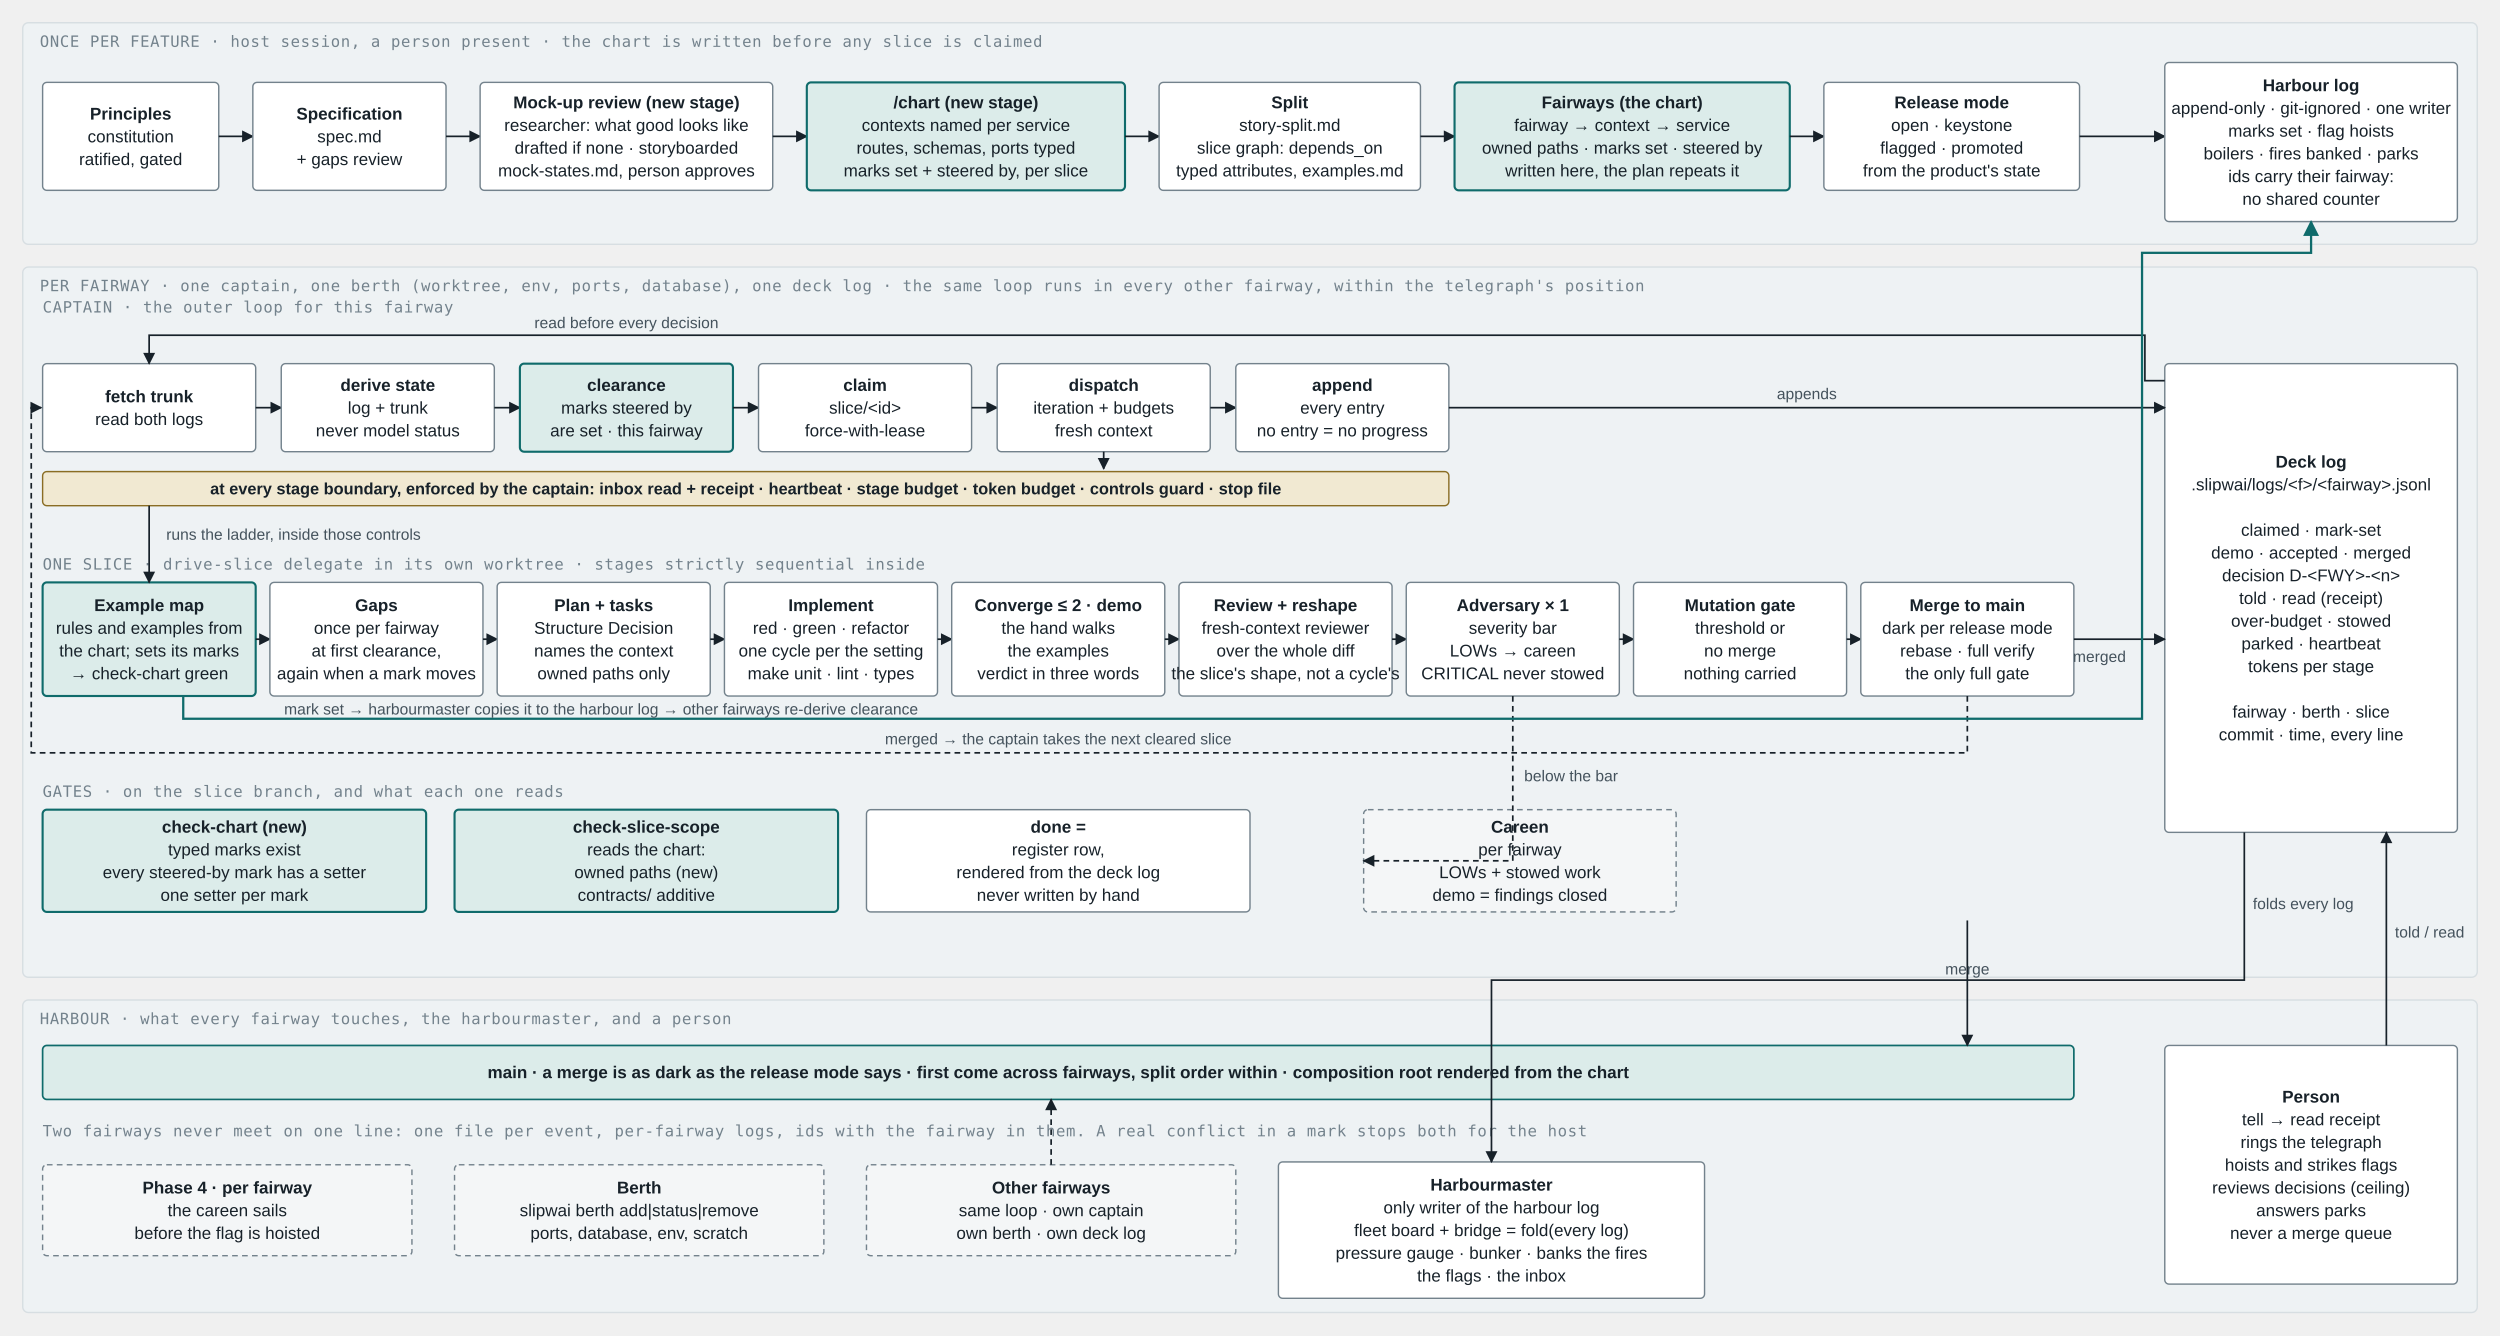
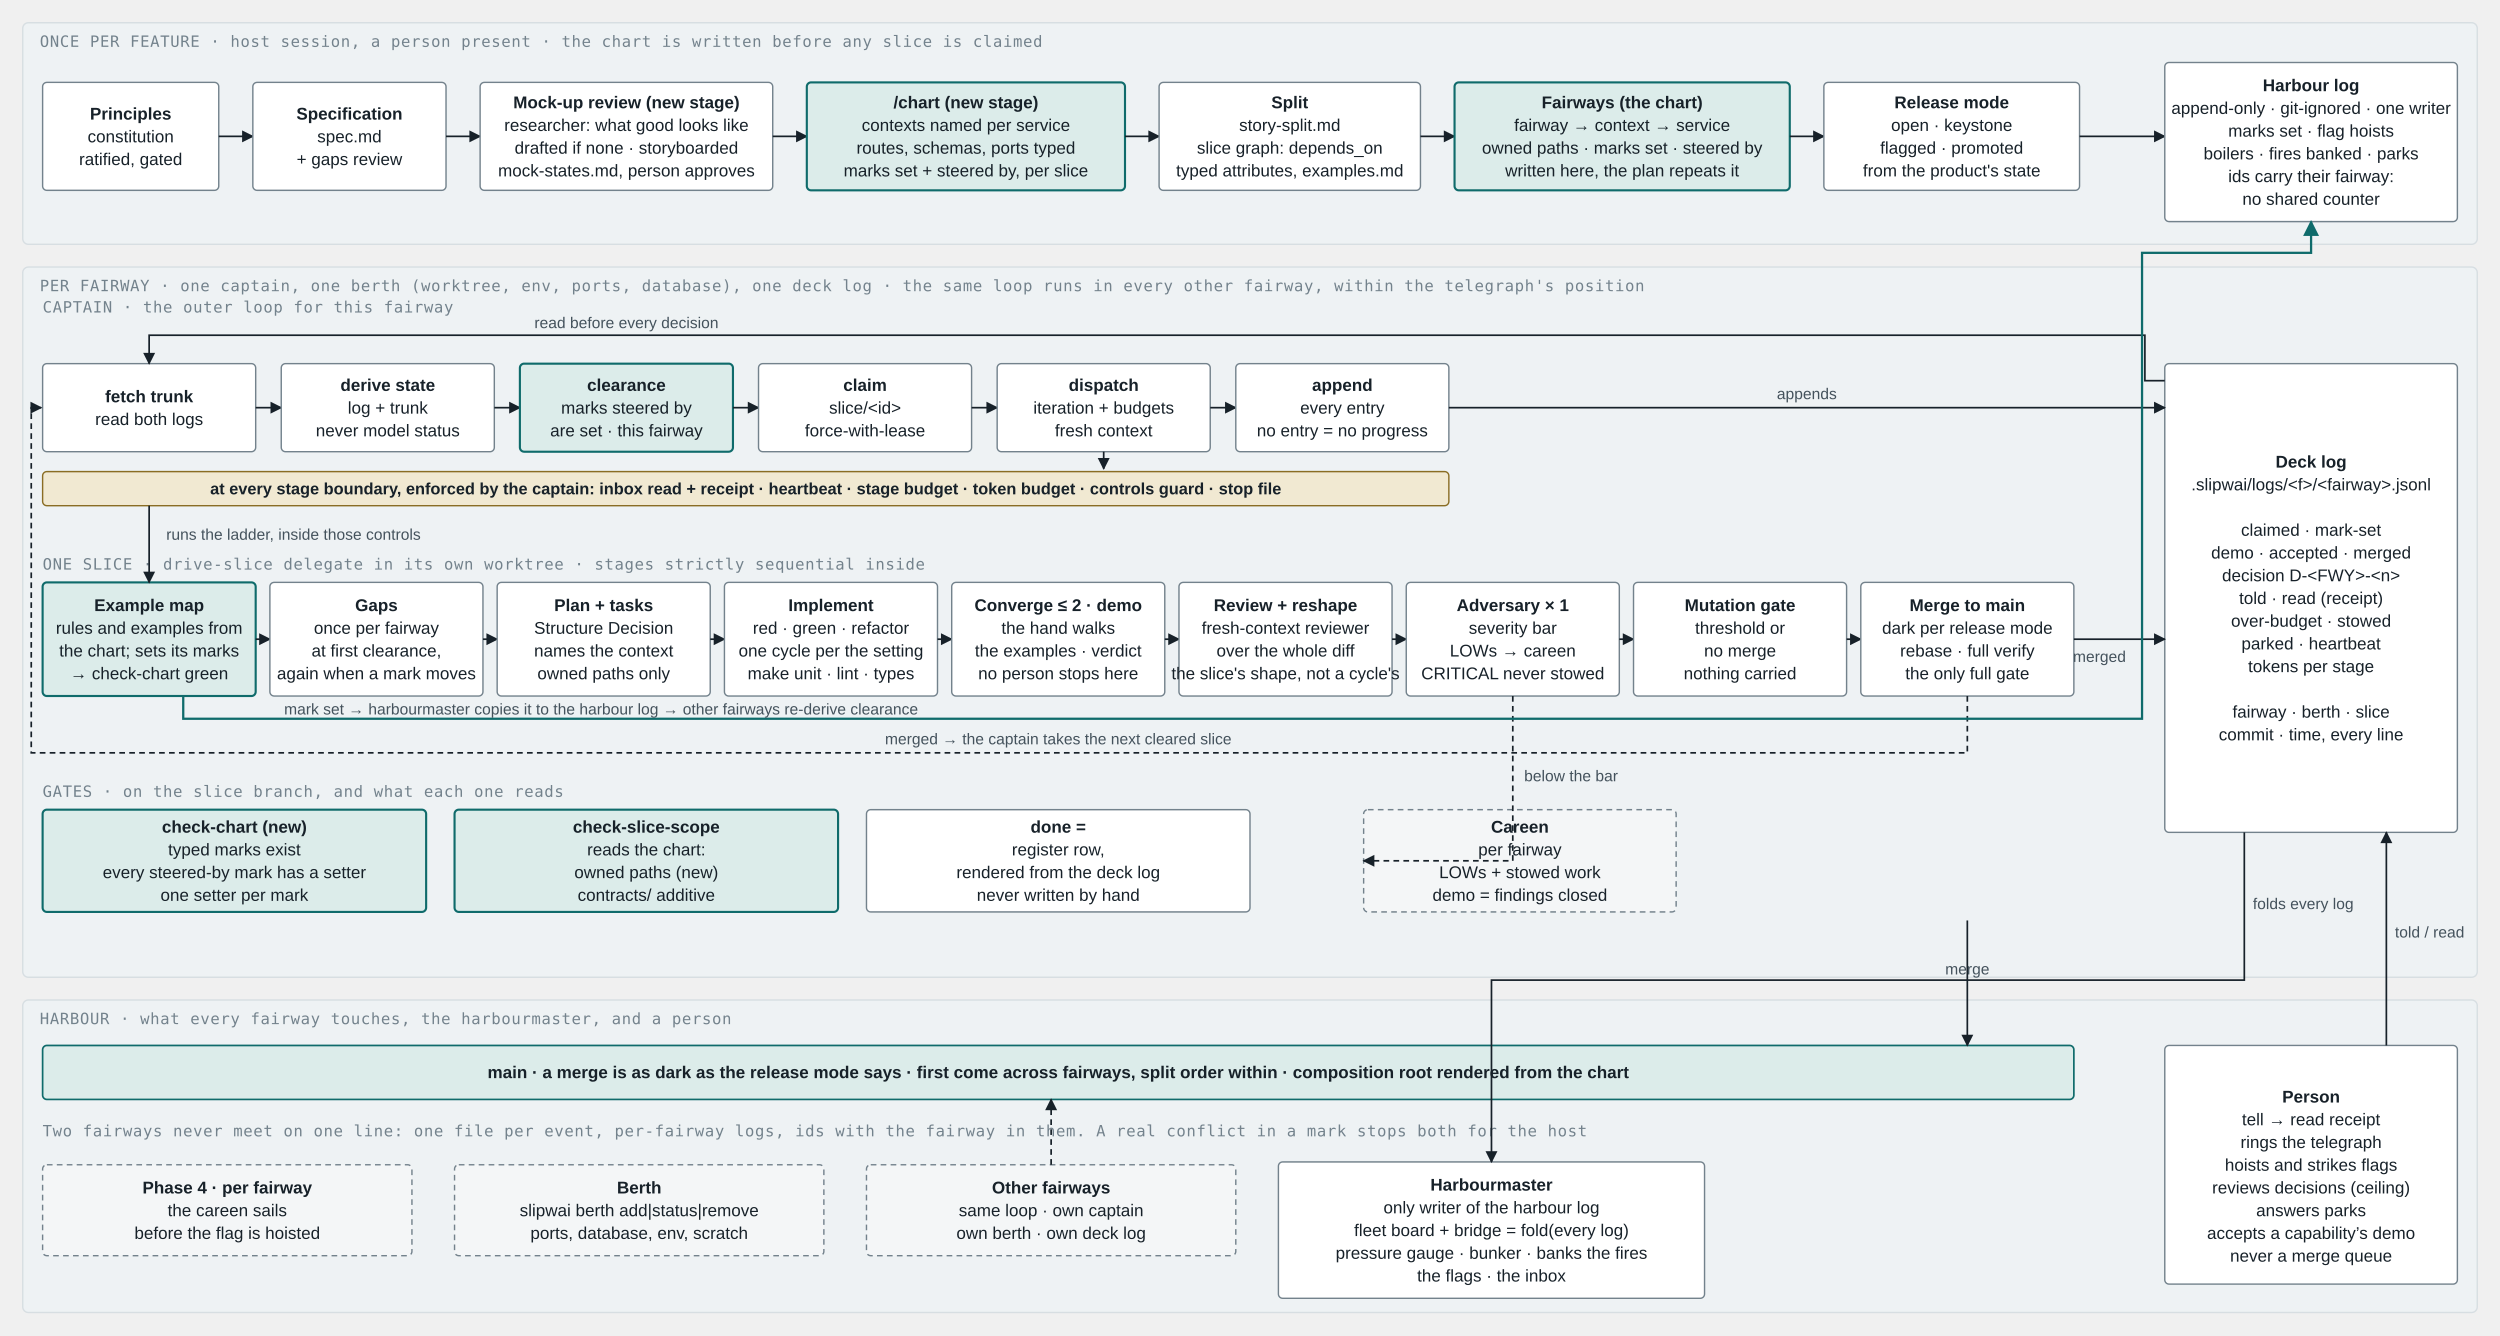
<svg xmlns="http://www.w3.org/2000/svg" viewBox="0 0 1760 940" role="img" aria-label="Standard profile: the new loop with fairways, one captain per fairway on a deck log under a harbourmaster">
  <defs>
    <marker id="ah" viewBox="0 0 10 10" refX="9" refY="5" markerWidth="7" markerHeight="7" orient="auto-start-reverse">
      <path d="M0,0 L10,5 L0,10 z" fill="currentColor" />
    </marker>
    <marker id="ah-hl" viewBox="0 0 10 10" refX="9" refY="5" markerWidth="7" markerHeight="7" orient="auto-start-reverse">
      <path d="M0,0 L10,5 L0,10 z" class="ahhl" />
    </marker>
  </defs>
  <style>
svg{color:#172129;font-family:"IBM Plex Sans",system-ui,-apple-system,"Segoe UI",Arial,sans-serif}
.box{fill:#fff;stroke:#73828c;stroke-width:1}.box.hl{fill:#dcecea;stroke:#0f6b6b;stroke-width:1.5}.box.dash{stroke-dasharray:4 3;fill:#f4f6f7}
.band{fill:#eef2f4;stroke:#d7dee2}.bandt{fill:#73828c;font-family:"IBM Plex Mono",ui-monospace,Menlo,monospace;letter-spacing:.04em}
.bar{fill:#f1e9d2;stroke:#8a6d24}.trunk{fill:#dcecea;stroke:#0f6b6b;stroke-width:1.2}
text{fill:#172129}.lbl{fill:#44525c}.arr{stroke:#172129;stroke-width:1.2;fill:none}.arr.hl{stroke:#0f6b6b;stroke-width:1.6}.arr.dash{stroke-dasharray:4 3}
#ah path{fill:#172129}.ahhl{fill:#0f6b6b}
</style>
  <rect class="band" x="16" y="16" width="1728" height="156" rx="4" />
  <text class="bandt" x="28" y="33" font-size="11">ONCE PER FEATURE · host session, a person present · the chart is written before any slice is claimed</text>
  <rect class="box " x="30" y="58" width="124" height="76" rx="3" />
  <text x="92.0" y="84.2" text-anchor="middle" font-size="12" font-weight="600">Principles</text>
  <text x="92.0" y="100.2" text-anchor="middle" font-size="12">constitution</text>
  <text x="92.0" y="116.2" text-anchor="middle" font-size="12">ratified, gated</text>
  <path class="arr " d="M 154,96.0 L 178,96.0" marker-end="url(#ah)" />
  <rect class="box " x="178" y="58" width="136" height="76" rx="3" />
  <text x="246.0" y="84.2" text-anchor="middle" font-size="12" font-weight="600">Specification</text>
  <text x="246.0" y="100.2" text-anchor="middle" font-size="12">spec.md</text>
  <text x="246.0" y="116.2" text-anchor="middle" font-size="12">+ gaps review</text>
  <path class="arr " d="M 314,96.0 L 338,96.0" marker-end="url(#ah)" />
  <rect class="box " x="338" y="58" width="206" height="76" rx="3" />
  <text x="441.0" y="76.2" text-anchor="middle" font-size="12" font-weight="600">Mock-up review  (new stage)</text>
  <text x="441.0" y="92.2" text-anchor="middle" font-size="12">researcher: what good looks like</text>
  <text x="441.0" y="108.2" text-anchor="middle" font-size="12">drafted if none · storyboarded</text>
  <text x="441.0" y="124.2" text-anchor="middle" font-size="12">mock-states.md, person approves</text>
  <path class="arr " d="M 544,96.0 L 568,96.0" marker-end="url(#ah)" />
  <rect class="box hl" x="568" y="58" width="224" height="76" rx="3" />
  <text x="680.0" y="76.2" text-anchor="middle" font-size="12" font-weight="600">/chart  (new stage)</text>
  <text x="680.0" y="92.2" text-anchor="middle" font-size="12">contexts named per service</text>
  <text x="680.0" y="108.2" text-anchor="middle" font-size="12">routes, schemas, ports typed</text>
  <text x="680.0" y="124.2" text-anchor="middle" font-size="12">marks set + steered by, per slice</text>
  <path class="arr " d="M 792,96.0 L 816,96.0" marker-end="url(#ah)" />
  <rect class="box " x="816" y="58" width="184" height="76" rx="3" />
  <text x="908.0" y="76.2" text-anchor="middle" font-size="12" font-weight="600">Split</text>
  <text x="908.0" y="92.2" text-anchor="middle" font-size="12">story-split.md</text>
  <text x="908.0" y="108.2" text-anchor="middle" font-size="12">slice graph: depends_on</text>
  <text x="908.0" y="124.2" text-anchor="middle" font-size="12">typed attributes, examples.md</text>
  <path class="arr " d="M 1000,96.0 L 1024,96.0" marker-end="url(#ah)" />
  <rect class="box hl" x="1024" y="58" width="236" height="76" rx="3" />
  <text x="1142.0" y="76.2" text-anchor="middle" font-size="12" font-weight="600">Fairways (the chart)</text>
  <text x="1142.0" y="92.2" text-anchor="middle" font-size="12">fairway → context → service</text>
  <text x="1142.0" y="108.2" text-anchor="middle" font-size="12">owned paths · marks set · steered by</text>
  <text x="1142.0" y="124.2" text-anchor="middle" font-size="12">written here, the plan repeats it</text>
  <path class="arr " d="M 1260,96.0 L 1284,96.0" marker-end="url(#ah)" />
  <rect class="box " x="1284" y="58" width="180" height="76" rx="3" />
  <text x="1374.0" y="76.2" text-anchor="middle" font-size="12" font-weight="600">Release mode</text>
  <text x="1374.0" y="92.2" text-anchor="middle" font-size="12">open · keystone</text>
  <text x="1374.0" y="108.2" text-anchor="middle" font-size="12">flagged · promoted</text>
  <text x="1374.0" y="124.2" text-anchor="middle" font-size="12">from the product's state</text>
  <path class="arr " d="M 1464,96.0 L 1524,96.0" marker-end="url(#ah)" />
  <rect class="box " x="1524" y="44" width="206" height="112" rx="3" />
  <text x="1627.0" y="64.2" text-anchor="middle" font-size="12" font-weight="600">Harbour log</text>
  <text x="1627.0" y="80.2" text-anchor="middle" font-size="12">append-only · git-ignored · one writer</text>
  <text x="1627.0" y="96.2" text-anchor="middle" font-size="12">marks set · flag hoists</text>
  <text x="1627.0" y="112.2" text-anchor="middle" font-size="12">boilers · fires banked · parks</text>
  <text x="1627.0" y="128.2" text-anchor="middle" font-size="12">ids carry their fairway:</text>
  <text x="1627.0" y="144.2" text-anchor="middle" font-size="12">no shared counter</text>
  <rect class="band" x="16" y="188" width="1728" height="500" rx="4" />
  <text class="bandt" x="28" y="205" font-size="11">PER FAIRWAY · one captain, one berth (worktree, env, ports, database), one deck log · the same loop runs in every other fairway, within the telegraph's position</text>
  <rect class="box " x="30" y="256" width="150" height="62" rx="3" />
  <text x="105.0" y="283.2" text-anchor="middle" font-size="12" font-weight="600">fetch trunk</text>
  <text x="105.0" y="299.2" text-anchor="middle" font-size="12">read both logs</text>
  <path class="arr " d="M 180,287.0 L 198,287.0" marker-end="url(#ah)" />
  <rect class="box " x="198" y="256" width="150" height="62" rx="3" />
  <text x="273.0" y="275.2" text-anchor="middle" font-size="12" font-weight="600">derive state</text>
  <text x="273.0" y="291.2" text-anchor="middle" font-size="12">log + trunk</text>
  <text x="273.0" y="307.2" text-anchor="middle" font-size="12">never model status</text>
  <path class="arr " d="M 348,287.0 L 366,287.0" marker-end="url(#ah)" />
  <rect class="box hl" x="366" y="256" width="150" height="62" rx="3" />
  <text x="441.0" y="275.2" text-anchor="middle" font-size="12" font-weight="600">clearance</text>
  <text x="441.0" y="291.2" text-anchor="middle" font-size="12">marks steered by</text>
  <text x="441.0" y="307.2" text-anchor="middle" font-size="12">are set · this fairway</text>
  <path class="arr " d="M 516,287.0 L 534,287.0" marker-end="url(#ah)" />
  <rect class="box " x="534" y="256" width="150" height="62" rx="3" />
  <text x="609.0" y="275.2" text-anchor="middle" font-size="12" font-weight="600">claim</text>
  <text x="609.0" y="291.2" text-anchor="middle" font-size="12">slice/&lt;id&gt;</text>
  <text x="609.0" y="307.2" text-anchor="middle" font-size="12">force-with-lease</text>
  <path class="arr " d="M 684,287.0 L 702,287.0" marker-end="url(#ah)" />
  <rect class="box " x="702" y="256" width="150" height="62" rx="3" />
  <text x="777.0" y="275.2" text-anchor="middle" font-size="12" font-weight="600">dispatch</text>
  <text x="777.0" y="291.2" text-anchor="middle" font-size="12">iteration + budgets</text>
  <text x="777.0" y="307.2" text-anchor="middle" font-size="12">fresh context</text>
  <path class="arr " d="M 852,287.0 L 870,287.0" marker-end="url(#ah)" />
  <rect class="box " x="870" y="256" width="150" height="62" rx="3" />
  <text x="945.0" y="275.2" text-anchor="middle" font-size="12" font-weight="600">append</text>
  <text x="945.0" y="291.2" text-anchor="middle" font-size="12">every entry</text>
  <text x="945.0" y="307.2" text-anchor="middle" font-size="12">no entry = no progress</text>
  <text x="30" y="220" font-size="11" class="bandt">CAPTAIN · the outer loop for this fairway</text>
  <rect class="bar" x="30" y="332" width="990" height="24" rx="3" />
  <text x="525.0" y="348" text-anchor="middle" font-size="11.5" font-weight="600">at every stage boundary, enforced by the captain: inbox read + receipt · heartbeat · stage budget · token budget · controls guard · stop file</text>
  <rect class="box hl" x="30" y="410" width="150" height="80" rx="3" />
  <text x="105.0" y="430.2" text-anchor="middle" font-size="12" font-weight="600">Example map</text>
  <text x="105.0" y="446.2" text-anchor="middle" font-size="12">rules and examples from</text>
  <text x="105.0" y="462.2" text-anchor="middle" font-size="12">the chart; sets its marks</text>
  <text x="105.0" y="478.2" text-anchor="middle" font-size="12">→ check-chart green</text>
  <path class="arr " d="M 180,450.0 L 190,450.0" marker-end="url(#ah)" />
  <rect class="box " x="190" y="410" width="150" height="80" rx="3" />
  <text x="265.0" y="430.2" text-anchor="middle" font-size="12" font-weight="600">Gaps</text>
  <text x="265.0" y="446.2" text-anchor="middle" font-size="12">once per fairway</text>
  <text x="265.0" y="462.2" text-anchor="middle" font-size="12">at first clearance,</text>
  <text x="265.0" y="478.2" text-anchor="middle" font-size="12">again when a mark moves</text>
  <path class="arr " d="M 340,450.0 L 350,450.0" marker-end="url(#ah)" />
  <rect class="box " x="350" y="410" width="150" height="80" rx="3" />
  <text x="425.0" y="430.2" text-anchor="middle" font-size="12" font-weight="600">Plan + tasks</text>
  <text x="425.0" y="446.2" text-anchor="middle" font-size="12">Structure Decision</text>
  <text x="425.0" y="462.2" text-anchor="middle" font-size="12">names the context</text>
  <text x="425.0" y="478.2" text-anchor="middle" font-size="12">owned paths only</text>
  <path class="arr " d="M 500,450.0 L 510,450.0" marker-end="url(#ah)" />
  <rect class="box " x="510" y="410" width="150" height="80" rx="3" />
  <text x="585.0" y="430.2" text-anchor="middle" font-size="12" font-weight="600">Implement</text>
  <text x="585.0" y="446.2" text-anchor="middle" font-size="12">red · green · refactor</text>
  <text x="585.0" y="462.2" text-anchor="middle" font-size="12">one cycle per the setting</text>
  <text x="585.0" y="478.2" text-anchor="middle" font-size="12">make unit · lint · types</text>
  <path class="arr " d="M 660,450.0 L 670,450.0" marker-end="url(#ah)" />
  <rect class="box " x="670" y="410" width="150" height="80" rx="3" />
  <text x="745.0" y="430.2" text-anchor="middle" font-size="12" font-weight="600">Converge ≤ 2 · demo</text>
  <text x="745.0" y="446.2" text-anchor="middle" font-size="12">the hand walks</text>
-   <text x="745.0" y="462.2" text-anchor="middle" font-size="12">the examples</text>
-   <text x="745.0" y="478.2" text-anchor="middle" font-size="12">verdict in three words</text>
+   <text x="745.0" y="462.2" text-anchor="middle" font-size="12">the examples · verdict</text>
+   <text x="745.0" y="478.2" text-anchor="middle" font-size="12">no person stops here</text>
  <path class="arr " d="M 820,450.0 L 830,450.0" marker-end="url(#ah)" />
  <rect class="box " x="830" y="410" width="150" height="80" rx="3" />
  <text x="905.0" y="430.2" text-anchor="middle" font-size="12" font-weight="600">Review + reshape</text>
  <text x="905.0" y="446.2" text-anchor="middle" font-size="12">fresh-context reviewer</text>
  <text x="905.0" y="462.2" text-anchor="middle" font-size="12">over the whole diff</text>
  <text x="905.0" y="478.2" text-anchor="middle" font-size="12">the slice's shape, not a cycle's</text>
  <path class="arr " d="M 980,450.0 L 990,450.0" marker-end="url(#ah)" />
  <rect class="box " x="990" y="410" width="150" height="80" rx="3" />
  <text x="1065.0" y="430.2" text-anchor="middle" font-size="12" font-weight="600">Adversary × 1</text>
  <text x="1065.0" y="446.2" text-anchor="middle" font-size="12">severity bar</text>
  <text x="1065.0" y="462.2" text-anchor="middle" font-size="12">LOWs → careen</text>
  <text x="1065.0" y="478.2" text-anchor="middle" font-size="12">CRITICAL never stowed</text>
  <path class="arr " d="M 1140,450.0 L 1150,450.0" marker-end="url(#ah)" />
  <rect class="box " x="1150" y="410" width="150" height="80" rx="3" />
  <text x="1225.0" y="430.2" text-anchor="middle" font-size="12" font-weight="600">Mutation gate</text>
  <text x="1225.0" y="446.2" text-anchor="middle" font-size="12">threshold or</text>
  <text x="1225.0" y="462.2" text-anchor="middle" font-size="12">no merge</text>
  <text x="1225.0" y="478.2" text-anchor="middle" font-size="12">nothing carried</text>
  <path class="arr " d="M 1300,450.0 L 1310,450.0" marker-end="url(#ah)" />
  <rect class="box " x="1310" y="410" width="150" height="80" rx="3" />
  <text x="1385.0" y="430.2" text-anchor="middle" font-size="12" font-weight="600">Merge to main</text>
  <text x="1385.0" y="446.2" text-anchor="middle" font-size="12">dark per release mode</text>
  <text x="1385.0" y="462.2" text-anchor="middle" font-size="12">rebase · full verify</text>
  <text x="1385.0" y="478.2" text-anchor="middle" font-size="12">the only full gate</text>
  <text x="30" y="401" font-size="11" class="bandt">ONE SLICE · drive-slice delegate in its own worktree · stages strictly sequential inside</text>
  <path class="arr " d="M 777.0,318 L 777.0,330" marker-end="url(#ah)" />
  <path class="arr " d="M 105.0,356 L 105.0,410" marker-end="url(#ah)" />
  <text class="lbl" x="117.0" y="380" text-anchor="start" font-size="11">runs the ladder, inside those controls</text>
  <path class="arr dash" d="M 1385.0,490 L 1385.0,530 L 22,530 L 22,287.0 L 29,287.0" marker-end="url(#ah)" />
  <text class="lbl" x="745.0" y="524" text-anchor="middle" font-size="11">merged → the captain takes the next cleared slice</text>
  <rect class="box hl" x="30" y="570" width="270" height="72" rx="3" />
  <text x="165.0" y="586.2" text-anchor="middle" font-size="12" font-weight="600">check-chart  (new)</text>
  <text x="165.0" y="602.2" text-anchor="middle" font-size="12">typed marks exist</text>
  <text x="165.0" y="618.2" text-anchor="middle" font-size="12">every steered-by mark has a setter</text>
  <text x="165.0" y="634.2" text-anchor="middle" font-size="12">one setter per mark</text>
  <rect class="box hl" x="320" y="570" width="270" height="72" rx="3" />
  <text x="455.0" y="586.2" text-anchor="middle" font-size="12" font-weight="600">check-slice-scope</text>
  <text x="455.0" y="602.2" text-anchor="middle" font-size="12">reads the chart:</text>
  <text x="455.0" y="618.2" text-anchor="middle" font-size="12">owned paths (new)</text>
  <text x="455.0" y="634.2" text-anchor="middle" font-size="12">contracts/ additive</text>
  <rect class="box " x="610" y="570" width="270" height="72" rx="3" />
  <text x="745.0" y="586.2" text-anchor="middle" font-size="12" font-weight="600">done =</text>
  <text x="745.0" y="602.2" text-anchor="middle" font-size="12">register row,</text>
  <text x="745.0" y="618.2" text-anchor="middle" font-size="12">rendered from the deck log</text>
  <text x="745.0" y="634.2" text-anchor="middle" font-size="12">never written by hand</text>
  <text x="30" y="561" font-size="11" class="bandt">GATES · on the slice branch, and what each one reads</text>
  <rect class="box dash" x="960" y="570" width="220" height="72" rx="3" />
  <text x="1070.0" y="586.2" text-anchor="middle" font-size="12" font-weight="600">Careen</text>
  <text x="1070.0" y="602.2" text-anchor="middle" font-size="12">per fairway</text>
  <text x="1070.0" y="618.2" text-anchor="middle" font-size="12">LOWs + stowed work</text>
  <text x="1070.0" y="634.2" text-anchor="middle" font-size="12">demo = findings closed</text>
  <path class="arr dash" d="M 1065.0,490 L 1065.0,606.0 L 960,606.0" marker-end="url(#ah)" />
  <text class="lbl" x="1073.0" y="550" text-anchor="start" font-size="11">below the bar</text>
  <rect class="box " x="1524" y="256" width="206" height="330" rx="3" />
  <text x="1627.0" y="329.2" text-anchor="middle" font-size="12" font-weight="600">Deck log</text>
  <text x="1627.0" y="345.2" text-anchor="middle" font-size="12">.slipwai/logs/&lt;f&gt;/&lt;fairway&gt;.jsonl</text>
  <text x="1627.0" y="361.2" text-anchor="middle" font-size="12" />
  <text x="1627.0" y="377.2" text-anchor="middle" font-size="12">claimed · mark-set</text>
  <text x="1627.0" y="393.2" text-anchor="middle" font-size="12">demo · accepted · merged</text>
  <text x="1627.0" y="409.2" text-anchor="middle" font-size="12">decision D-&lt;FWY&gt;-&lt;n&gt;</text>
  <text x="1627.0" y="425.2" text-anchor="middle" font-size="12">told · read (receipt)</text>
  <text x="1627.0" y="441.2" text-anchor="middle" font-size="12">over-budget · stowed</text>
  <text x="1627.0" y="457.2" text-anchor="middle" font-size="12">parked · heartbeat</text>
  <text x="1627.0" y="473.2" text-anchor="middle" font-size="12">tokens per stage</text>
  <text x="1627.0" y="489.2" text-anchor="middle" font-size="12" />
  <text x="1627.0" y="505.2" text-anchor="middle" font-size="12">fairway · berth · slice</text>
  <text x="1627.0" y="521.2" text-anchor="middle" font-size="12">commit · time, every line</text>
  <path class="arr " d="M 1020,287.0 L 1524,287.0" marker-end="url(#ah)" />
  <text class="lbl" x="1272.0" y="281.0" text-anchor="middle" font-size="11">appends</text>
  <path class="arr " d="M 1524,268 L 1510,268 L 1510,236 L 105.0,236 L 105.0,256" marker-end="url(#ah)" />
  <text class="lbl" x="441.0" y="231" text-anchor="middle" font-size="11">read before every decision</text>
  <path class="arr " d="M 1460,450.0 L 1524,450.0" marker-end="url(#ah)" />
  <text class="lbl" x="1478" y="466.0" text-anchor="middle" font-size="11">merged</text>
  <path class="arr hl " d="M 129.0,490 L 129.0,506 L 1508,506 L 1508,178 L 1627,178 L 1627,156" marker-end="url(#ah-hl)" />
  <text class="lbl" x="200" y="503" text-anchor="start" font-size="11">mark set → harbourmaster copies it to the harbour log → other fairways re-derive clearance</text>
  <rect class="band" x="16" y="704" width="1728" height="220" rx="4" />
  <text class="bandt" x="28" y="721" font-size="11">HARBOUR · what every fairway touches, the harbourmaster, and a person</text>
  <rect class="trunk" x="30" y="736" width="1430" height="38" rx="3" />
  <text x="745" y="759" text-anchor="middle" font-size="12" font-weight="600">main · a merge is as dark as the release mode says · first come across fairways, split order within · composition root rendered from the chart</text>
  <path class="arr " d="M 1385.0,648 L 1385.0,736" marker-end="url(#ah)" />
  <text class="lbl" x="1385.0" y="686.0" text-anchor="middle" font-size="11">merge</text>
  <text x="30" y="800" font-size="11" class="bandt">Two fairways never meet on one line: one file per event, per-fairway logs, ids with the fairway in them. A real conflict in a mark stops both for the host</text>
  <rect class="box dash" x="30" y="820" width="260" height="64" rx="3" />
  <text x="160.0" y="840.2" text-anchor="middle" font-size="12" font-weight="600">Phase 4 · per fairway</text>
  <text x="160.0" y="856.2" text-anchor="middle" font-size="12">the careen sails</text>
  <text x="160.0" y="872.2" text-anchor="middle" font-size="12">before the flag is hoisted</text>
  <rect class="box dash" x="320" y="820" width="260" height="64" rx="3" />
  <text x="450.0" y="840.2" text-anchor="middle" font-size="12" font-weight="600">Berth</text>
  <text x="450.0" y="856.2" text-anchor="middle" font-size="12">slipwai berth add|status|remove</text>
  <text x="450.0" y="872.2" text-anchor="middle" font-size="12">ports, database, env, scratch</text>
  <rect class="box dash" x="610" y="820" width="260" height="64" rx="3" />
  <text x="740.0" y="840.2" text-anchor="middle" font-size="12" font-weight="600">Other fairways</text>
  <text x="740.0" y="856.2" text-anchor="middle" font-size="12">same loop · own captain</text>
  <text x="740.0" y="872.2" text-anchor="middle" font-size="12">own berth · own deck log</text>
  <path class="arr dash" d="M 740,820 L 740,774" marker-end="url(#ah)" />
  <rect class="box " x="900" y="818" width="300" height="96" rx="3" />
  <text x="1050.0" y="838.2" text-anchor="middle" font-size="12" font-weight="600">Harbourmaster</text>
  <text x="1050.0" y="854.2" text-anchor="middle" font-size="12">only writer of the harbour log</text>
  <text x="1050.0" y="870.2" text-anchor="middle" font-size="12">fleet board + bridge = fold(every log)</text>
  <text x="1050.0" y="886.2" text-anchor="middle" font-size="12">pressure gauge · bunker · banks the fires</text>
  <text x="1050.0" y="902.2" text-anchor="middle" font-size="12">the flags · the inbox</text>
  <path class="arr " d="M 1580,586 L 1580,690 L 1050,690 L 1050,818" marker-end="url(#ah)" />
  <text class="lbl" x="1586" y="640" text-anchor="start" font-size="11">folds every log</text>
  <rect class="box " x="1524" y="736" width="206" height="168" rx="3" />
  <text x="1627.0" y="776.2" text-anchor="middle" font-size="12" font-weight="600">Person</text>
  <text x="1627.0" y="792.2" text-anchor="middle" font-size="12">tell → read receipt</text>
  <text x="1627.0" y="808.2" text-anchor="middle" font-size="12">rings the telegraph</text>
  <text x="1627.0" y="824.2" text-anchor="middle" font-size="12">hoists and strikes flags</text>
  <text x="1627.0" y="840.2" text-anchor="middle" font-size="12">reviews decisions (ceiling)</text>
  <text x="1627.0" y="856.2" text-anchor="middle" font-size="12">answers parks</text>
-   <text x="1627.0" y="872.2" text-anchor="middle" font-size="12">never a merge queue</text>
+   <text x="1627.0" y="872.2" text-anchor="middle" font-size="12">accepts a capability’s demo</text>
+   <text x="1627.0" y="888.2" text-anchor="middle" font-size="12">never a merge queue</text>
  <path class="arr " d="M 1680,736 L 1680,586" marker-end="url(#ah)" />
  <text class="lbl" x="1686" y="660" text-anchor="start" font-size="11">told / read</text>
</svg>
